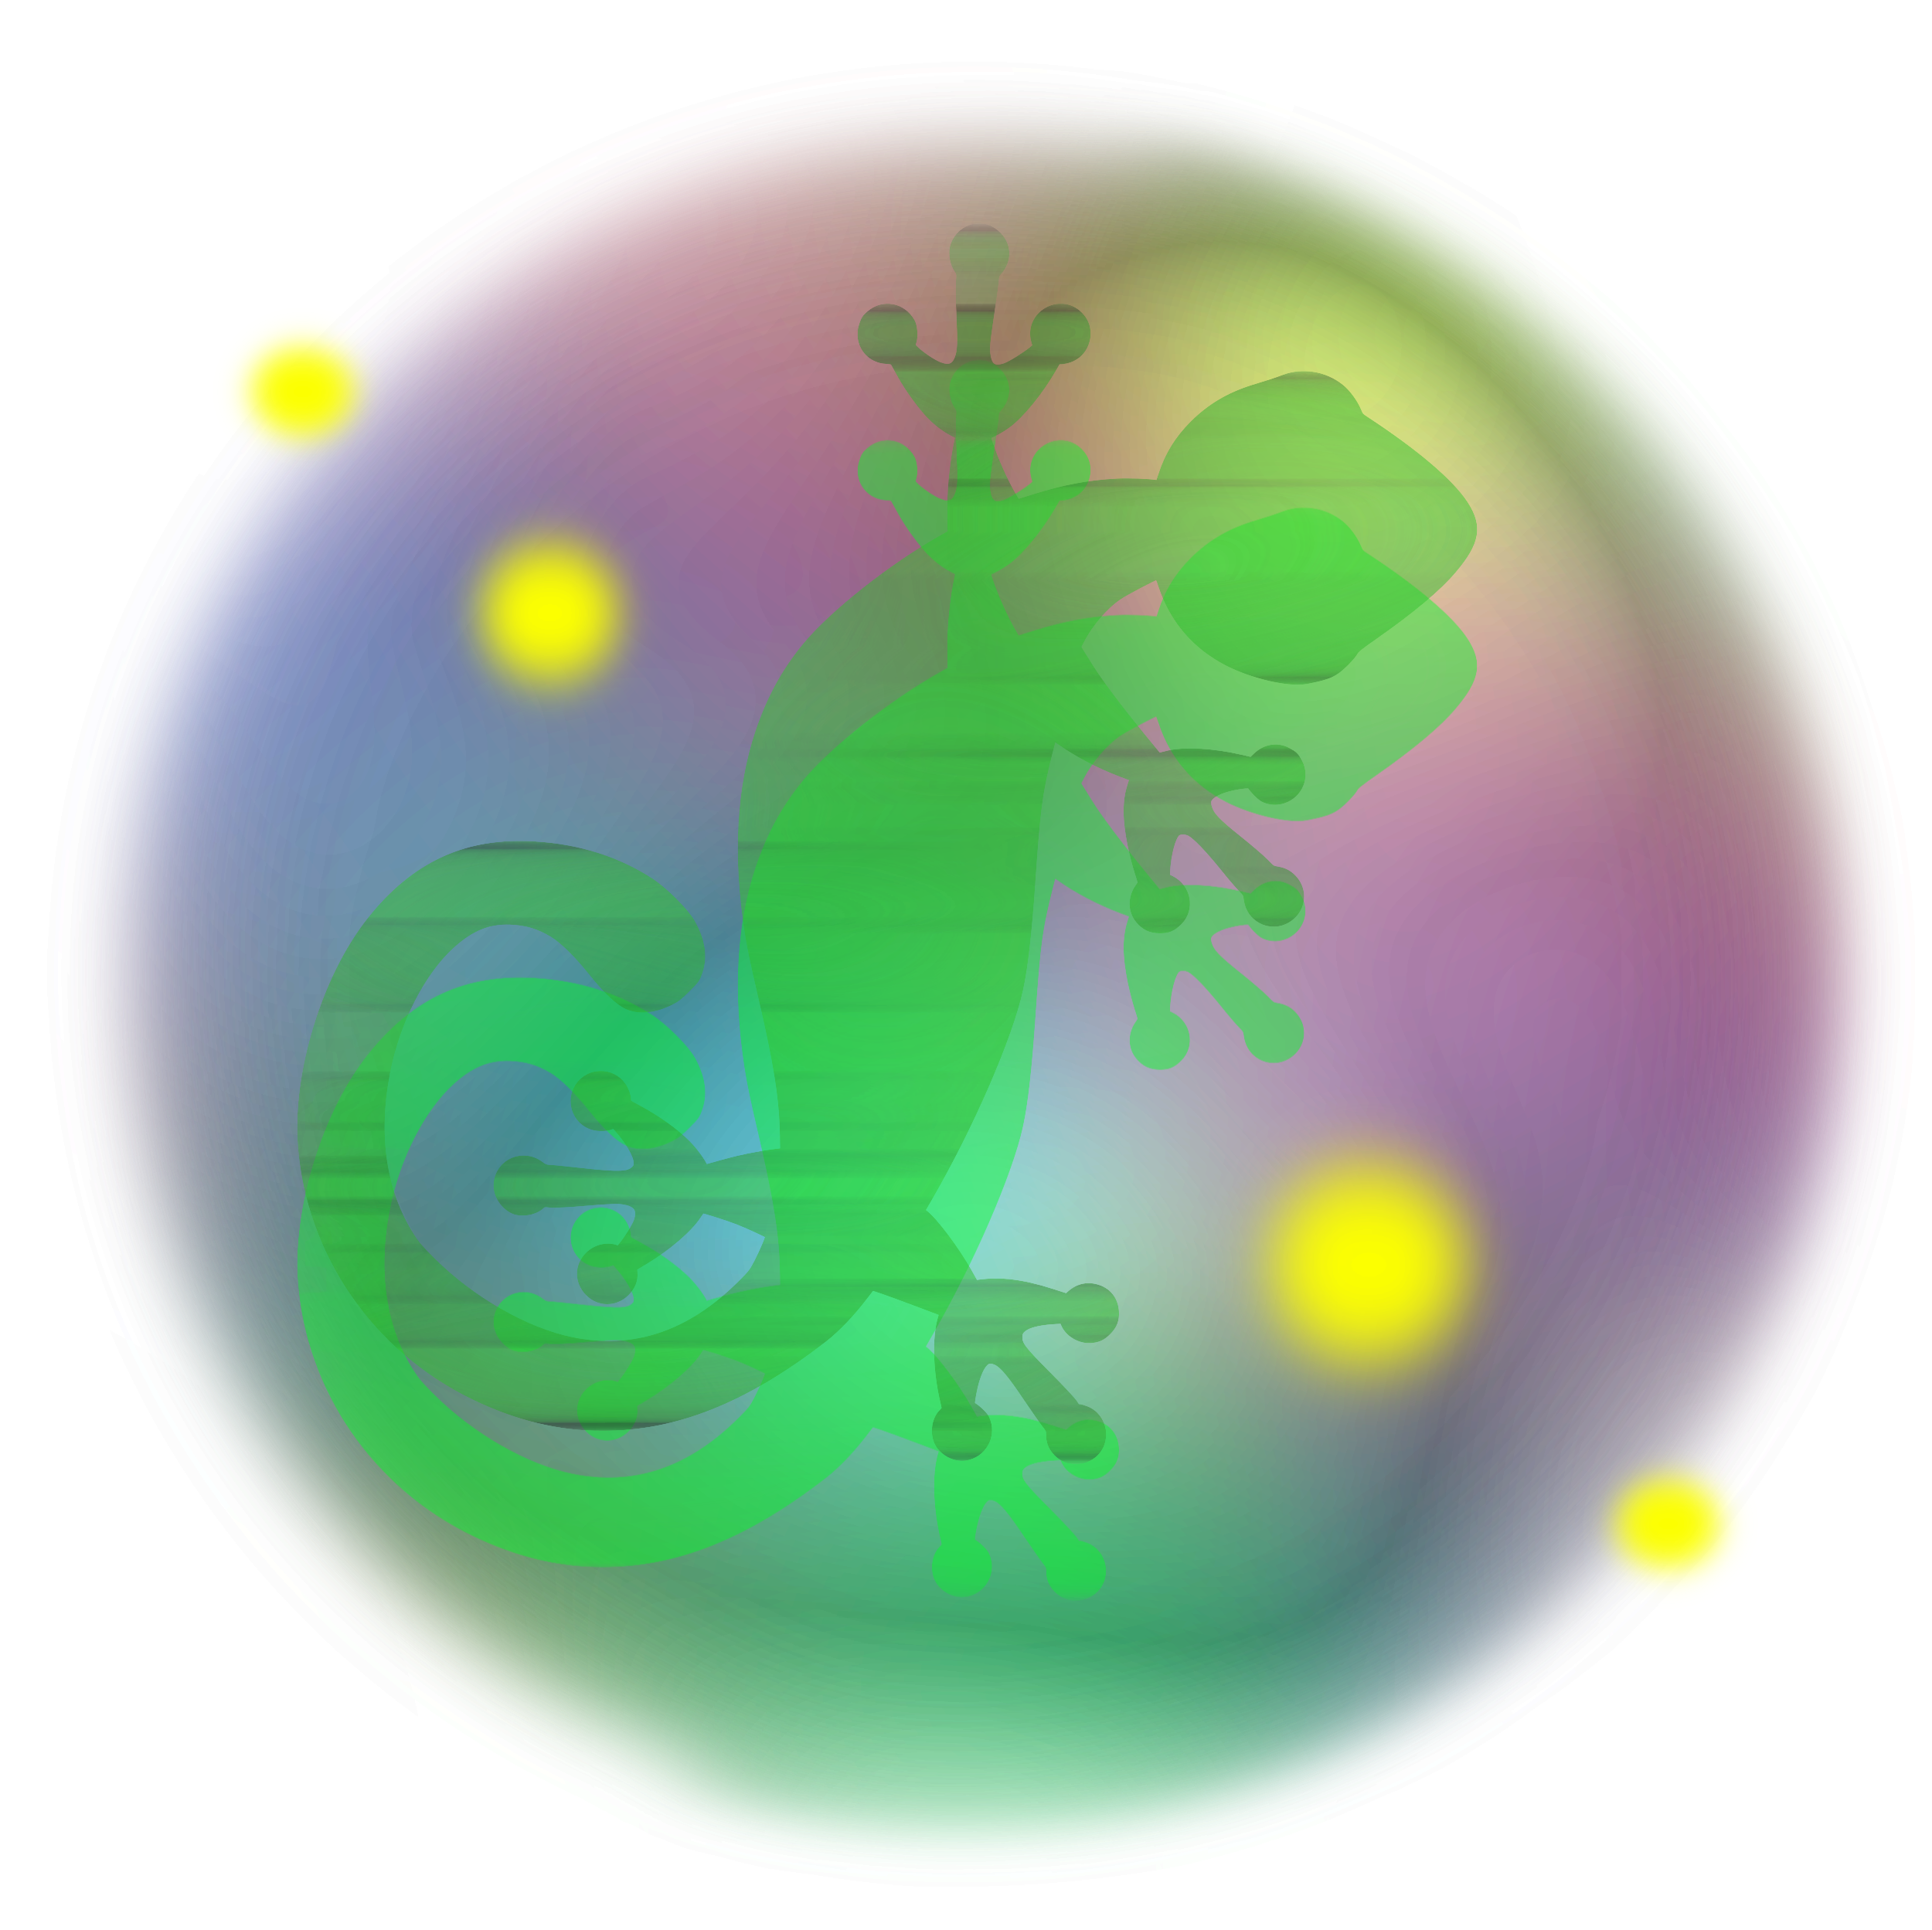
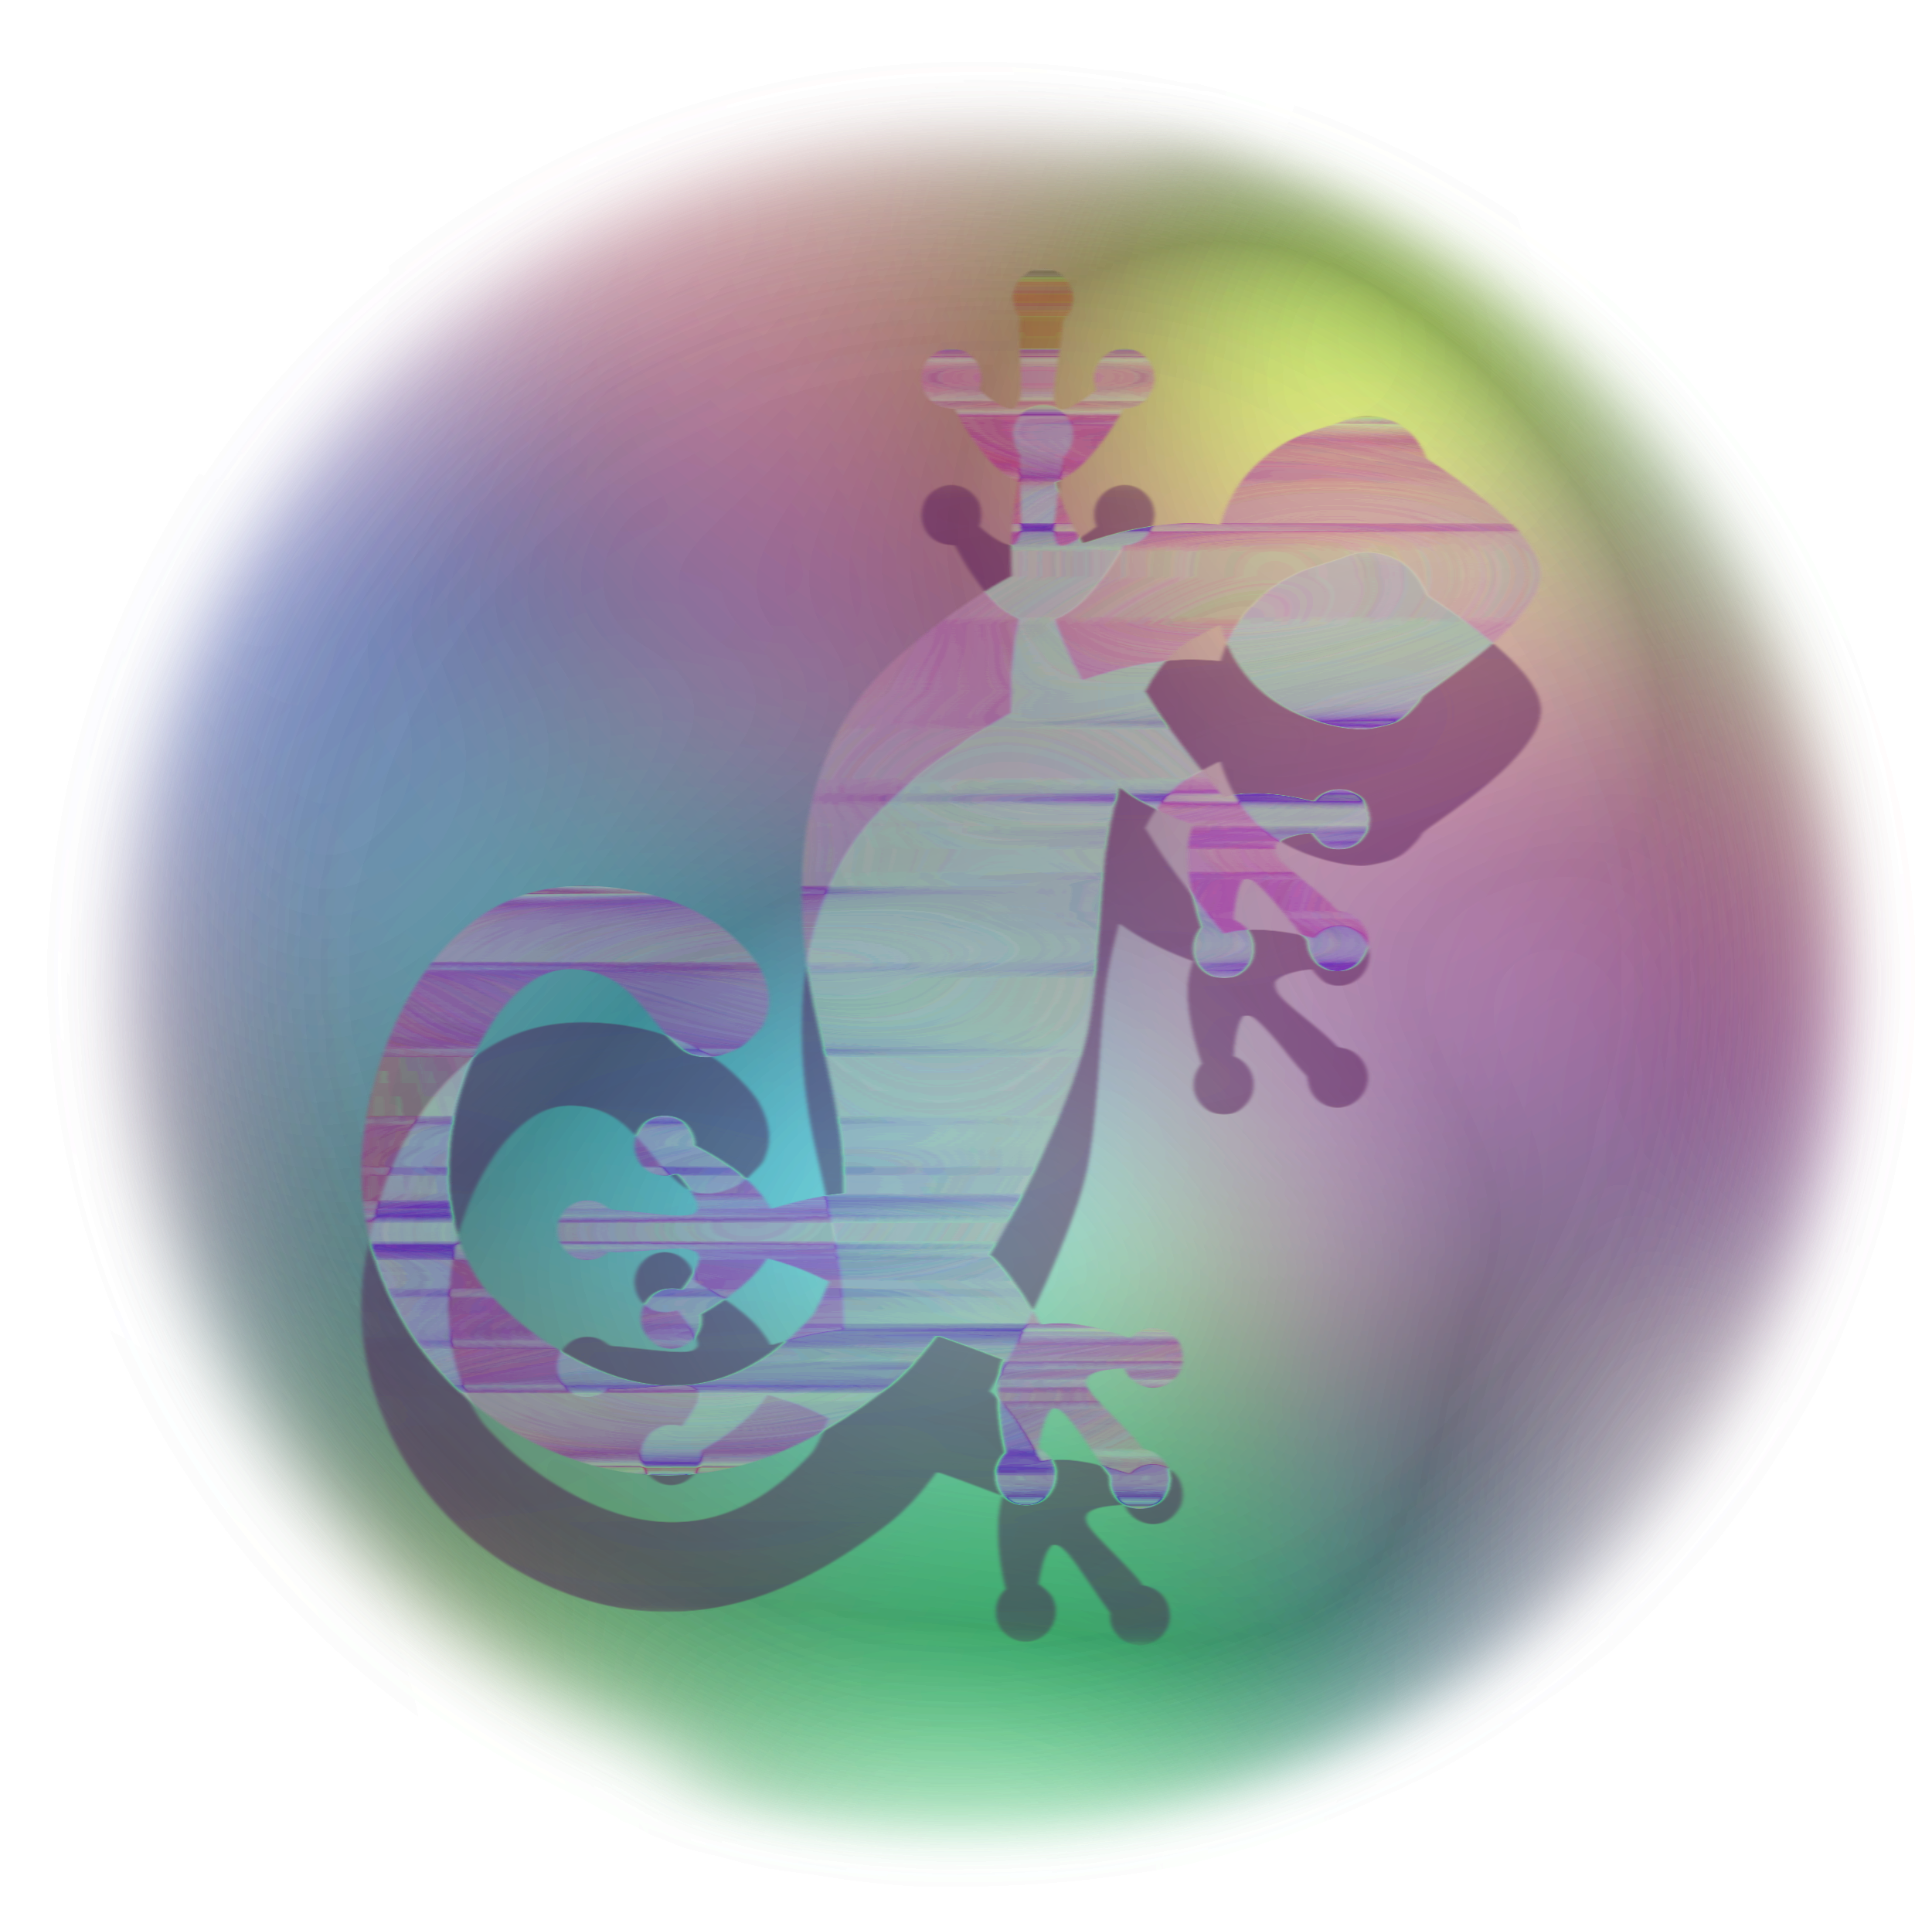
- <svg xmlns="http://www.w3.org/2000/svg" width="100.1mm" height="100mm" viewBox="0 0 100.1 100" version="1.1" id="svg8124">
+ <svg xmlns="http://www.w3.org/2000/svg" id="svg8124" version="1.1" viewBox="0 0 100.1 100" height="100mm" width="100.1mm">
  <defs id="defs8121">
    <filter style="color-interpolation-filters:sRGB" id="filter18708" x="-0.052" y="-0.104" width="1.105" height="1.209">
      <feGaussianBlur stdDeviation="2.18" result="blur" id="feGaussianBlur18698" />
      <feComponentTransfer in="blur" result="component" id="feComponentTransfer18706">
        <feFuncR type="table" tableValues="0 1 0 1 0 1 0 1 0 1" id="feFuncR18700" />
        <feFuncG type="table" tableValues="0 1 0 1 0 1 0 1 0 1" id="feFuncG18702" />
        <feFuncB type="table" tableValues="0 1 0 1 0 1 0 1 0 1" id="feFuncB18704" />
      </feComponentTransfer>
    </filter>
    <filter style="color-interpolation-filters:sRGB;" id="filter20102" x="-0.267" y="-0.611" width="1.602" height="2.376">
      <feGaussianBlur result="result0" in="SourceAlpha" stdDeviation="0" id="feGaussianBlur20096" />
      <feOffset dx="5" dy="5" result="result4" id="feOffset20098" />
      <feComposite in="SourceGraphic" in2="result4" operator="xor" result="fbSourceGraphic" id="feComposite20100" />
      <feColorMatrix result="fbSourceGraphicAlpha" in="fbSourceGraphic" values="0 0 0 -1 0 0 0 0 -1 0 0 0 0 -1 0 0 0 0 1 0" id="feColorMatrix37502" />
      <feGaussianBlur id="feGaussianBlur37504" stdDeviation="3" in="fbSourceGraphic" result="result1" />
      <feTurbulence id="feTurbulence37506" type="turbulence" baseFrequency="0.05" numOctaves="5" result="result0" />
      <feDisplacementMap in2="result0" id="feDisplacementMap37508" in="result1" xChannelSelector="R" yChannelSelector="G" scale="3" result="result2" />
      <feBlend in2="result2" id="feBlend37510" result="result5" in="result2" mode="multiply" />
      <feGaussianBlur id="feGaussianBlur37512" stdDeviation="5" in="result2" result="result4" />
      <feComposite in2="result5" id="feComposite37514" operator="arithmetic" in="result4" k2="0.25" k3="1" k1="1" result="result6" />
      <feComposite in2="result2" id="feComposite37516" operator="in" />
    </filter>
    <filter x="-0.187" width="1.498" y="-0.24" height="1.561" style="color-interpolation-filters:sRGB;" id="filter10024">
      <feGaussianBlur result="result8" stdDeviation="5" id="feGaussianBlur10012" />
      <feTurbulence baseFrequency="0.015" numOctaves="2" type="fractalNoise" result="result7" seed="20" id="feTurbulence10014" />
      <feComposite in="SourceGraphic" operator="in" result="result6" in2="result8" id="feComposite10016" />
      <feComposite in="result6" operator="arithmetic" result="result2" in2="result7" k3="1" id="feComposite10018" />
      <feComposite in2="result6" operator="in" in="result2" result="fbSourceGraphic" id="feComposite10020" />
      <feComposite in2="fbSourceGraphic" in="fbSourceGraphic" k2="2.5" operator="arithmetic" id="feComposite10022" />
    </filter>
    <filter style="color-interpolation-filters:sRGB" x="-0.155" width="1.31" y="-0.388" height="1.775" id="filter13450">
      <feGaussianBlur result="result8" stdDeviation="5" in="SourceGraphic" id="feGaussianBlur13430" />
      <feComposite in="result8" result="result19" in2="result8" operator="xor" id="feComposite13432" />
      <feComposite k2="1" operator="arithmetic" result="result17" in2="result8" id="feComposite13434" />
      <feComposite in2="result17" in="SourceGraphic" operator="atop" result="result6" id="feComposite13436" />
      <feOffset result="result18" id="feOffset13438" />
      <feDisplacementMap in2="result6" result="result4" scale="100" yChannelSelector="A" xChannelSelector="A" in="result18" id="feDisplacementMap13440" />
      <feComposite in2="result4" k1="1" in="result4" operator="arithmetic" result="result2" k3="1" id="feComposite13442" />
      <feComposite in2="result2" operator="over" in="result2" result="fbSourceGraphic" id="feComposite13444" />
      <feComposite in2="result19" operator="over" result="result15" id="feComposite13446" />
      <feComposite result="result16" in2="SourceGraphic" operator="in" in="result15" id="feComposite13448" />
    </filter>
    <filter height="2.488" y="-0.744" width="1.651" x="-0.325" style="color-interpolation-filters:sRGB;" id="filter29796">
      <feTurbulence type="fractalNoise" baseFrequency="0.075" numOctaves="4" result="result0" id="feTurbulence29784" seed="0" />
      <feDisplacementMap in2="result0" in="SourceGraphic" xChannelSelector="R" yChannelSelector="G" scale="10" result="result2" id="feDisplacementMap29786" />
      <feBlend result="result5" in="result2" mode="multiply" in2="result2" id="feBlend29788" />
      <feGaussianBlur stdDeviation="10" in="result2" result="result4" id="feGaussianBlur29790" />
      <feComposite operator="arithmetic" in2="result4" in="result0" k3="0.5" k1="2" result="result6" id="feComposite29792" />
      <feComposite operator="in" in2="result5" in="result6" result="result7" id="feComposite29794" />
    </filter>
    <filter style="color-interpolation-filters:sRGB;" id="filter38799" x="-0.37" y="-0.426" width="1.741" height="1.852">
      <feGaussianBlur stdDeviation="1.279" result="blur" id="feGaussianBlur38791" />
      <feComposite in="SourceGraphic" in2="blur" operator="atop" result="composite1" id="feComposite38793" />
      <feComposite in2="composite1" operator="in" result="composite2" id="feComposite38795" />
      <feComposite in2="composite2" operator="in" result="composite3" id="feComposite38797" />
    </filter>
    <filter style="color-interpolation-filters:sRGB" id="filter38799-3" x="-0.37" y="-0.426" width="1.741" height="1.852">
      <feGaussianBlur stdDeviation="1.279" result="blur" id="feGaussianBlur38791-6" />
      <feComposite in="SourceGraphic" in2="blur" operator="atop" result="composite1" id="feComposite38793-7" />
      <feComposite in2="composite1" operator="in" result="composite2" id="feComposite38795-5" />
      <feComposite in2="composite2" operator="in" result="composite3" id="feComposite38797-3" />
    </filter>
    <filter style="color-interpolation-filters:sRGB" id="filter38799-3-6" x="-0.37" y="-0.426" width="1.741" height="1.852">
      <feGaussianBlur stdDeviation="1.279" result="blur" id="feGaussianBlur38791-6-2" />
      <feComposite in="SourceGraphic" in2="blur" operator="atop" result="composite1" id="feComposite38793-7-9" />
      <feComposite in2="composite1" operator="in" result="composite2" id="feComposite38795-5-1" />
      <feComposite in2="composite2" operator="in" result="composite3" id="feComposite38797-3-2" />
    </filter>
    <filter style="color-interpolation-filters:sRGB" id="filter38799-3-0" x="-0.37" y="-0.426" width="1.741" height="1.852">
      <feGaussianBlur stdDeviation="1.279" result="blur" id="feGaussianBlur38791-6-9" />
      <feComposite in="SourceGraphic" in2="blur" operator="atop" result="composite1" id="feComposite38793-7-3" />
      <feComposite in2="composite1" operator="in" result="composite2" id="feComposite38795-5-6" />
      <feComposite in2="composite2" operator="in" result="composite3" id="feComposite38797-3-0" />
    </filter>
    <filter style="color-interpolation-filters:sRGB" id="filter38799-2" x="-0.37" y="-0.426" width="1.741" height="1.852">
      <feGaussianBlur stdDeviation="1.279" result="blur" id="feGaussianBlur38791-61" />
      <feComposite in="SourceGraphic" in2="blur" operator="atop" result="composite1" id="feComposite38793-8" />
      <feComposite in2="composite1" operator="in" result="composite2" id="feComposite38795-7" />
      <feComposite in2="composite2" operator="in" result="composite3" id="feComposite38797-9" />
    </filter>
    <filter style="color-interpolation-filters:sRGB;" id="filter40136" x="-0.007" y="-0.015" width="1.014" height="1.186">
      <feFlood flood-opacity="0.886" flood-color="rgb(153,193,241)" result="flood" id="feFlood40126" />
      <feComposite in="flood" in2="SourceGraphic" operator="in" result="composite1" id="feComposite40128" />
      <feGaussianBlur in="composite1" stdDeviation="0" result="blur" id="feGaussianBlur40130" />
      <feOffset dx="0" dy="5" result="offset" id="feOffset40132" />
      <feComposite in="SourceGraphic" in2="offset" operator="over" result="composite2" id="feComposite40134" />
    </filter>
    <filter style="color-interpolation-filters:sRGB;" id="filter54580" x="-0.17" y="-0.389" width="1.34" height="1.778">
      <feTurbulence type="fractalNoise" baseFrequency="1e-05 0.04" numOctaves="2" seed="163" result="turbulence" id="feTurbulence54564" />
      <feComposite in="SourceGraphic" in2="turbulence" operator="in" result="composite1" id="feComposite54566" />
      <feColorMatrix values="1 0 0 0 0 0 1 0 0 0 0 0 1 0 0 0 0 0 3.981 -1.33 " result="color" id="feColorMatrix54568" />
      <feFlood flood-opacity="0.733" flood-color="rgb(11,55,94)" result="flood" id="feFlood54570" />
      <feMerge result="merge" id="feMerge54576">
        <feMergeNode in="flood" id="feMergeNode54572" />
        <feMergeNode in="color" id="feMergeNode54574" />
      </feMerge>
      <feComposite in2="SourceGraphic" operator="in" result="fbSourceGraphic" id="feComposite54578" />
      <feColorMatrix result="fbSourceGraphicAlpha" in="fbSourceGraphic" values="0 0 0 -1 0 0 0 0 -1 0 0 0 0 -1 0 0 0 0 1 0" id="feColorMatrix55280" />
      <feColorMatrix id="feColorMatrix55282" in="fbSourceGraphic" values="1 0 0 0 0 0 1 0 0 0 0 0 1 0 0 -0.212 -0.715 -0.072 1 0 " result="colormatrix" />
      <feComposite in2="colormatrix" id="feComposite55284" in="fbSourceGraphic" operator="arithmetic" k2="1" k3="5.966" k4="0" result="composite" />
      <feGaussianBlur id="feGaussianBlur55286" stdDeviation="0.01 0.01" result="blur1" />
      <feGaussianBlur id="feGaussianBlur55288" in="composite" stdDeviation="0.01 0.01" result="blur2" />
      <feBlend in2="blur1" id="feBlend55290" in="blur2" mode="darken" result="fbSourceGraphic" />
      <feColorMatrix result="fbSourceGraphicAlpha" in="fbSourceGraphic" values="0 0 0 -1 0 0 0 0 -1 0 0 0 0 -1 0 0 0 0 1 0" id="feColorMatrix57020" />
      <feGaussianBlur id="feGaussianBlur57022" stdDeviation="5" in="fbSourceGraphicAlpha" result="result1" />
      <feComposite in2="result1" id="feComposite57024" operator="arithmetic" k2="3.2" k1="-1" k4="-2" result="result3" />
      <feColorMatrix id="feColorMatrix57026" values="1 0 0 0 0 0 1 0 0 0 0 0 1 0 0 0 0 0 10 0 " result="result2" />
      <feComposite in2="result2" id="feComposite57028" result="fbSourceGraphic" in="fbSourceGraphic" operator="out" />
      <feBlend in2="fbSourceGraphic" id="feBlend57030" mode="multiply" in="result1" result="result91" />
      <feBlend in2="result91" id="feBlend57032" mode="screen" in="fbSourceGraphic" result="fbSourceGraphic" />
      <feColorMatrix result="fbSourceGraphicAlpha" in="fbSourceGraphic" values="0 0 0 -1 0 0 0 0 -1 0 0 0 0 -1 0 0 0 0 1 0" id="feColorMatrix57092" />
      <feColorMatrix id="feColorMatrix57094" type="hueRotate" values="0" in="fbSourceGraphic" />
      <feColorMatrix id="feColorMatrix57096" type="saturate" values="1" />
      <feColorMatrix id="feColorMatrix57098" type="matrix" values="2 -1 0 0 0 0 2 -1 0 0 -1 0 2 0 0 0 0 0 1 0 " result="fbSourceGraphic" />
      <feColorMatrix result="fbSourceGraphicAlpha" in="fbSourceGraphic" values="0 0 0 -1 0 0 0 0 -1 0 0 0 0 -1 0 0 0 0 1 0" id="feColorMatrix58078" />
      <feColorMatrix id="feColorMatrix58080" values="1 0 0 0 0 0 1 0 0 0 0 0 1 0 0 0 0 0 1 1 " in="fbSourceGraphic" />
      <feColorMatrix id="feColorMatrix58082" type="hueRotate" values="180" result="colormatrix2" />
      <feColorMatrix id="feColorMatrix58084" in="colormatrix2" values="-1 0 0 0 1 0 -1 0 0 1 0 0 -1 0 1 0 0 0 1 0 " result="colormatrix3" />
      <feBlend in2="colormatrix2" id="feBlend58086" in="colormatrix3" mode="darken" result="blend1" />
      <feBlend in2="blend1" id="feBlend58088" mode="screen" result="blend2" />
      <feComposite in2="fbSourceGraphic" id="feComposite58090" operator="in" />
    </filter>
    <filter style="color-interpolation-filters:sRGB" id="filter38799-3-6-0" x="-0.37" y="-0.426" width="1.741" height="1.852">
      <feGaussianBlur stdDeviation="1.279" result="blur" id="feGaussianBlur38791-6-2-2" />
      <feComposite in="SourceGraphic" in2="blur" operator="atop" result="composite1" id="feComposite38793-7-9-3" />
      <feComposite in2="composite1" operator="in" result="composite2" id="feComposite38795-5-1-7" />
      <feComposite in2="composite2" operator="in" result="composite3" id="feComposite38797-3-2-5" />
    </filter>
    <filter height="2.514" width="1.684" y="-0.721" x="-0.326" style="color-interpolation-filters:sRGB;" id="filter64674">
      <feGaussianBlur stdDeviation="5" in="SourceAlpha" result="result1" id="feGaussianBlur64662" />
      <feComposite operator="arithmetic" k2="3.2" k1="-1" k4="-2" result="result3" in2="result1" id="feComposite64664" />
      <feColorMatrix values="1 0 0 0 0 0 1 0 0 0 0 0 1 0 0 0 0 0 10 0 " result="result2" id="feColorMatrix64666" />
      <feComposite result="fbSourceGraphic" in="SourceGraphic" operator="out" in2="result2" id="feComposite64668" />
      <feBlend mode="multiply" in="result1" in2="fbSourceGraphic" result="result91" id="feBlend64670" />
      <feBlend mode="screen" in="fbSourceGraphic" in2="result91" id="feBlend64672" result="fbSourceGraphic" />
      <feColorMatrix result="fbSourceGraphicAlpha" in="fbSourceGraphic" values="0 0 0 -1 0 0 0 0 -1 0 0 0 0 -1 0 0 0 0 1 0" id="feColorMatrix68372" />
      <feGaussianBlur id="feGaussianBlur68374" stdDeviation="0.5" in="fbSourceGraphic" result="result0" />
      <feTurbulence id="feTurbulence68376" result="result1" numOctaves="1" seed="488" baseFrequency="0.095" type="turbulence" />
      <feComposite in2="result1" id="feComposite68378" in="result0" operator="in" result="result2" />
      <feComposite in2="result2" id="feComposite68380" operator="arithmetic" in="result4" k3="1" k1="3" result="result91" />
      <feBlend in2="result91" id="feBlend68382" mode="multiply" result="fbSourceGraphic" />
      <feColorMatrix id="feColorMatrix68384" result="fbSourceGraphicAlpha" in="fbSourceGraphic" values="0 0 0 0 0 0 0 1 0 0 0 0 1 0 0 0 0 0 5 0" />
      <feGaussianBlur id="feGaussianBlur68386" result="result0" in="fbSourceGraphicAlpha" stdDeviation="3" />
      <feOffset id="feOffset68388" result="result3" in="result0" dy="2" dx="2" />
      <feSpecularLighting id="feSpecularLighting68390" specularExponent="30" specularConstant="1.1" surfaceScale="2" lighting-color="rgb(111,236,253)" result="result1" in="result0">
        <fePointLight id="fePointLight68392" z="20000" y="-10000" x="-5000" />
      </feSpecularLighting>
      <feComposite in2="fbSourceGraphicAlpha" id="feComposite68394" k2="-1" operator="in" result="result2" in="result1" />
      <feComposite in2="result2" id="feComposite68396" k3="1" k2="3" operator="arithmetic" result="result4" in="fbSourceGraphic" />
      <feBlend in2="result4" id="feBlend68398" mode="multiply" />
    </filter>
    <filter x="-0.281" width="1.709" y="-0.336" height="1.775" style="color-interpolation-filters:sRGB;" id="filter10024-3">
      <feGaussianBlur result="result8" stdDeviation="5" id="feGaussianBlur10012-2" />
      <feTurbulence baseFrequency="0.015" numOctaves="2" type="fractalNoise" result="result7" seed="20" id="feTurbulence10014-0" />
      <feComposite in="SourceGraphic" operator="in" result="result6" in2="result8" id="feComposite10016-6" />
      <feComposite in="result6" operator="arithmetic" result="result2" in2="result7" k3="1" id="feComposite10018-1" k1="0" k2="0" k4="0" />
      <feComposite in2="result6" operator="in" in="result2" result="fbSourceGraphic" id="feComposite10020-5" />
      <feComposite in2="fbSourceGraphic" in="fbSourceGraphic" k2="2.5" operator="arithmetic" id="feComposite10022-5" k1="0" k3="0" k4="0" result="fbSourceGraphic" />
      <feColorMatrix result="fbSourceGraphicAlpha" in="fbSourceGraphic" values="0 0 0 -1 0 0 0 0 -1 0 0 0 0 -1 0 0 0 0 1 0" id="feColorMatrix68612" />
      <feGaussianBlur id="feGaussianBlur68614" stdDeviation="0.5" in="fbSourceGraphic" result="result0" />
      <feTurbulence id="feTurbulence68616" result="result1" numOctaves="1" seed="488" baseFrequency="0.095" type="turbulence" />
      <feComposite in2="result1" id="feComposite68618" in="result0" operator="in" result="result2" />
      <feComposite in2="result2" id="feComposite68620" operator="arithmetic" in="result4" k3="1" k1="3" result="result91" />
      <feBlend in2="result91" id="feBlend68622" mode="multiply" result="fbSourceGraphic" />
      <feColorMatrix id="feColorMatrix68624" result="fbSourceGraphicAlpha" in="fbSourceGraphic" values="0 0 0 0 0 0 0 1 0 0 0 0 1 0 0 0 0 0 5 0" />
      <feGaussianBlur id="feGaussianBlur68626" result="result0" in="fbSourceGraphicAlpha" stdDeviation="3" />
      <feOffset id="feOffset68628" result="result3" in="result0" dy="2" dx="2" />
      <feSpecularLighting id="feSpecularLighting68630" specularExponent="30" specularConstant="1.1" surfaceScale="2" lighting-color="rgb(111,236,253)" result="result1" in="result0">
        <fePointLight id="fePointLight68632" z="20000" y="-10000" x="-5000" />
      </feSpecularLighting>
      <feComposite in2="fbSourceGraphicAlpha" id="feComposite68634" k2="-1" operator="in" result="result2" in="result1" />
      <feComposite in2="result2" id="feComposite68636" k3="1" k2="3" operator="arithmetic" result="result4" in="fbSourceGraphic" />
      <feBlend in2="result4" id="feBlend68638" mode="multiply" />
    </filter>
    <filter style="color-interpolation-filters:sRGB" id="filter18708-4" x="-0.052" y="-0.104" width="1.105" height="1.209">
      <feGaussianBlur stdDeviation="2.18" result="blur" id="feGaussianBlur18698-7" />
      <feComponentTransfer in="blur" result="component" id="feComponentTransfer18706-6">
        <feFuncR type="table" tableValues="0 1 0 1 0 1 0 1 0 1" id="feFuncR18700-5" />
        <feFuncG type="table" tableValues="0 1 0 1 0 1 0 1 0 1" id="feFuncG18702-6" />
        <feFuncB type="table" tableValues="0 1 0 1 0 1 0 1 0 1" id="feFuncB18704-9" />
      </feComponentTransfer>
    </filter>
    <filter style="color-interpolation-filters:sRGB" id="filter68527" x="-0.052" y="-0.104" width="1.105" height="1.209">
      <feGaussianBlur stdDeviation="2.18" result="blur" id="feGaussianBlur68517" />
      <feComponentTransfer in="blur" result="component" id="feComponentTransfer68525">
        <feFuncR type="table" tableValues="0 1 0 1 0 1 0 1 0 1" id="feFuncR68519" />
        <feFuncG type="table" tableValues="0 1 0 1 0 1 0 1 0 1" id="feFuncG68521" />
        <feFuncB type="table" tableValues="0 1 0 1 0 1 0 1 0 1" id="feFuncB68523" />
      </feComponentTransfer>
    </filter>
    <filter style="color-interpolation-filters:sRGB;" id="filter76284" x="0" y="0" width="1" height="1">
      <feComponentTransfer in="blur" result="component" id="feComponentTransfer76282">
        <feFuncR type="gamma" amplitude="1" exponent="1" offset="0" id="feFuncR76276" />
        <feFuncG type="gamma" amplitude="1" exponent="1" offset="0" id="feFuncG76278" />
        <feFuncB type="gamma" amplitude="1" exponent="1" offset="0" id="feFuncB76280" />
        <feFuncA id="feFuncA76304" type="identity" />
      </feComponentTransfer>
    </filter>
-     <filter height="1.975" y="-0.437" width="1.696" x="-0.384" style="color-interpolation-filters:sRGB;" id="filter84070">
+     <filter height="1.982" y="-0.441" width="1.701" x="-0.386" style="color-interpolation-filters:sRGB;" id="filter84070">
      <feGaussianBlur stdDeviation="9.02" result="result8" in="SourceGraphic" id="feGaussianBlur84050" />
      <feComposite in2="result8" operator="xor" id="feComposite84052" />
      <feComposite k2="0.842" operator="arithmetic" result="result16" in2="result8" id="feComposite84054" k1="0.226" k3="0.159" k4="0.046" />
      <feComposite in2="result16" result="result6" operator="xor" in="result16" id="feComposite84056" />
      <feOffset result="result17" in="result16" id="feOffset84058" />
      <feDisplacementMap in2="result16" xChannelSelector="A" yChannelSelector="A" scale="100" result="result4" in="result17" id="feDisplacementMap84060" />
      <feComposite in2="result4" result="result2" operator="arithmetic" in="SourceGraphic" k1="-0.501" k3="1" id="feComposite84062" k2="0.914" />
      <feComposite in2="result2" result="fbSourceGraphic" in="result6" operator="in" id="feComposite84064" />
      <feComposite in2="SourceGraphic" operator="in" result="result14" id="feComposite84066" />
      <feComposite result="fbSourceGraphic" in2="SourceGraphic" operator="in" in="result14" id="feComposite84068" />
      <feColorMatrix result="fbSourceGraphicAlpha" in="fbSourceGraphic" values="0 0 0 -1 0 0 0 0 -1 0 0 0 0 -1 0 0 0 0 1 0" id="feColorMatrix89046" />
      <feFlood id="feFlood89048" flood-opacity="0.886" flood-color="rgb(0,255,34)" result="flood" in="fbSourceGraphic" />
      <feComposite in2="fbSourceGraphic" id="feComposite89050" in="flood" operator="in" result="composite1" />
      <feGaussianBlur id="feGaussianBlur89052" in="composite1" stdDeviation="0" result="blur" />
      <feOffset id="feOffset89054" dx="-5" dy="5" result="offset" />
-       <feComposite in2="offset" id="feComposite89056" in="fbSourceGraphic" operator="over" result="composite2" />
+       <feComposite in2="offset" id="feComposite89056" in="fbSourceGraphic" operator="over" result="fbSourceGraphic" />
+       <feColorMatrix result="fbSourceGraphicAlpha" in="fbSourceGraphic" values="0 0 0 -1 0 0 0 0 -1 0 0 0 0 -1 0 0 0 0 1 0" id="feColorMatrix90061" />
+       <feGaussianBlur id="feGaussianBlur90063" stdDeviation="0.077" result="blur" in="fbSourceGraphic" />
+       <feComponentTransfer id="feComponentTransfer90065" in="blur" result="fbSourceGraphic">
+         <feFuncR id="feFuncR90067" type="table" tableValues="0 1 0 1" />
+         <feFuncG id="feFuncG90069" type="table" tableValues="0 1 0 1" />
+         <feFuncB id="feFuncB90071" type="table" tableValues="0 1 0 1" />
+       </feComponentTransfer>
+       <feColorMatrix result="fbSourceGraphicAlpha" in="fbSourceGraphic" values="0 0 0 -1 0 0 0 0 -1 0 0 0 0 -1 0 0 0 0 1 0" id="feColorMatrix92826" />
+       <feColorMatrix id="feColorMatrix92828" values="1 0 0 0 0 0 1 0 0 0 0 0 1 0 0 0 0 0 1 1 " in="fbSourceGraphic" />
+       <feColorMatrix id="feColorMatrix92830" type="hueRotate" values="340" result="colormatrix2" />
+       <feColorMatrix id="feColorMatrix92832" in="colormatrix2" values="-1 0 0 0 1 0 -1 0 0 1 0 0 -1 0 1 0 0 0 1 0 " result="colormatrix3" />
+       <feBlend in2="colormatrix2" id="feBlend92834" in="colormatrix3" mode="darken" result="blend1" />
+       <feBlend in2="blend1" id="feBlend92836" mode="screen" result="blend2" />
+       <feComposite in2="fbSourceGraphic" id="feComposite92838" operator="in" />
    </filter>
  </defs>
  <g id="layer1">
    <g id="g9926" style="filter:url(#filter10024)">
      <path style="fill:#5dab33;fill-opacity:1;stroke:none;stroke-width:3.78;stroke-dasharray:30.236, 30.236;paint-order:stroke fill markers;filter:url(#filter18708)" id="path17901" d="M 6.848999e-6,49.878 A 50,50 0 0 1 50.091,8.3247025e-5 50,50 0 0 1 100,50.061 50,50 0 0 1 49.969,100 50,50 0 0 1 -1.411438e-4,50" transform="matrix(0.8901811,0,0,0.8753065,5.961002,6.649406)" />
      <path style="fill:#000000;fill-opacity:1;stroke:none;stroke-width:3.78;stroke-dasharray:30.236, 30.236;paint-order:stroke fill markers;filter:url(#filter18708)" id="path1103" d="M 6.848999e-6,49.878 A 50,50 0 0 1 25.123,6.628 50,50 0 0 1 75.14,6.78 50,50 0 0 1 100,50.183" transform="matrix(-0.2303958,0.8598489,-0.9059588,-0.2427509,104.7326,19.09895)" />
    </g>
-     <path style="opacity:1;fill:#fcff00;fill-opacity:1;stroke:none;stroke-width:3.78;stroke-linecap:round;stroke-linejoin:miter;stroke-miterlimit:4;stroke-dasharray:none;stroke-dashoffset:0;stroke-opacity:0.196;paint-order:markers stroke fill;filter:url(#filter38799)" id="path38000" d="m 79.359,19.627 a 4.142,3.603 0 0 1 4.346,-3.35 4.142,3.603 0 0 1 3.926,3.722 4.142,3.603 0 0 1 -4.211,3.478 4.142,3.603 0 0 1 -4.071,-3.602" transform="matrix(0.9454812,0,0,0.9873339,7.485035,59.35052)" />
-     <path style="opacity:1;fill:#fcff00;fill-opacity:1;stroke:none;stroke-width:3.78;stroke-linecap:round;stroke-linejoin:miter;stroke-miterlimit:4;stroke-dasharray:none;stroke-dashoffset:0;stroke-opacity:0.196;paint-order:markers stroke fill;filter:url(#filter38799-2)" id="path38000-2" transform="matrix(0.9454812,0,0,0.9873339,-63.2538,0.6808219)" d="m 79.359,19.627 a 4.142,3.603 0 0 1 4.346,-3.35 4.142,3.603 0 0 1 3.926,3.722 4.142,3.603 0 0 1 -4.211,3.478 4.142,3.603 0 0 1 -4.071,-3.602" />
-     <path d="m 66.481,26.803 c -0.842,0.427 -1.033,1.454 -0.399,2.143 0.148,0.164 0.213,0.273 0.197,0.35 -0.016,0.06 -0.087,0.317 -0.164,0.574 -0.202,0.662 -0.35,1.454 -0.426,2.209 -0.071,0.738 -0.011,1.411 0.175,1.963 0.06,0.18 0.104,0.328 0.093,0.339 -0.011,0.005 -0.241,0.159 -0.509,0.344 -0.869,0.591 -1.892,1.449 -2.63,2.215 l -0.716,0.738 -0.569,-0.159 c -2.838,-0.793 -6.737,-1.247 -8.913,-1.033 -1.69,0.17 -3.188,0.607 -4.834,1.422 -2.739,1.356 -5.359,3.702 -7.688,6.89 -0.487,0.662 -0.908,1.307 -1.876,2.86 -1.903,3.062 -2.996,4.566 -4.314,5.927 l -0.596,0.612 -0.448,-0.344 c -0.241,-0.191 -0.727,-0.53 -1.072,-0.76 -0.558,-0.361 -0.858,-0.541 -1.794,-1.061 -0.186,-0.104 -0.219,-0.148 -0.18,-0.224 0.109,-0.202 0.224,-0.957 0.224,-1.444 0,-0.902 -0.186,-2.023 -0.519,-3.117 -0.175,-0.58 -0.175,-0.591 -0.066,-0.684 0.148,-0.137 0.301,-0.459 0.344,-0.722 0.153,-0.946 -0.705,-1.75 -1.64,-1.542 -0.831,0.186 -1.296,1.077 -0.962,1.854 0.131,0.301 0.448,0.634 0.727,0.749 0.159,0.066 0.17,0.087 0.159,0.334 -0.044,0.853 -0.257,1.673 -0.509,1.963 -0.142,0.159 -0.208,0.191 -0.383,0.191 -0.443,0 -0.804,-0.334 -2.029,-1.859 -0.465,-0.585 -0.935,-1.159 -1.039,-1.269 -0.148,-0.159 -0.202,-0.268 -0.23,-0.487 -0.148,-1.115 -1.389,-1.619 -2.242,-0.913 -0.399,0.328 -0.563,0.93 -0.41,1.487 0.126,0.454 0.727,0.902 1.219,0.908 0.137,0.005 0.208,0.055 0.383,0.284 0.12,0.153 0.716,0.689 1.323,1.198 0.607,0.509 1.208,1.039 1.329,1.187 0.569,0.662 0.552,1.126 -0.06,1.438 -0.241,0.126 -0.968,0.301 -1.438,0.355 -0.317,0.033 -0.334,0.027 -0.394,-0.104 -0.208,-0.454 -0.711,-0.766 -1.252,-0.766 -0.776,0 -1.34,0.574 -1.345,1.356 -0.005,0.766 0.58,1.345 1.351,1.351 0.427,0 0.771,-0.148 1.017,-0.443 l 0.17,-0.197 0.7,0.175 c 1.296,0.323 2.761,0.432 3.554,0.268 0.197,-0.044 0.372,-0.066 0.394,-0.055 0.066,0.044 0.651,1.165 0.897,1.722 0.219,0.492 0.623,1.591 0.623,1.69 0,0.06 -0.738,0.366 -1.416,0.585 -0.541,0.17 -0.607,0.18 -1.394,0.18 -3.746,0 -6.502,-1.378 -8.328,-4.161 -1.323,-2.023 -2.165,-5.135 -2.171,-8.005 0,-0.935 0.016,-1.176 0.126,-1.668 0.569,-2.657 2.357,-5.074 5.124,-6.933 2.258,-1.52 4.987,-2.4 7.076,-2.291 1.356,0.077 2.247,0.454 3.018,1.285 0.574,0.623 0.897,1.219 1.094,2.029 0.148,0.607 0.159,1.662 0.022,2.876 -0.131,1.132 -0.104,2.051 0.071,2.504 0.246,0.623 0.837,1.11 1.728,1.411 0.323,0.109 0.492,0.131 1.066,0.131 0.667,0 0.694,-0.005 1.066,-0.186 0.727,-0.355 1.236,-1.05 1.515,-2.061 0.175,-0.64 0.175,-2.149 0,-2.991 -0.416,-1.99 -1.389,-3.866 -2.898,-5.583 -2.308,-2.63 -5.113,-3.675 -8.76,-3.253 -3.751,0.432 -8.339,2.865 -10.788,5.725 -3.625,4.232 -4.713,10.138 -2.854,15.486 0.815,2.34 1.979,4.254 3.554,5.829 2.679,2.685 6.261,4.221 11.346,4.867 0.831,0.104 1.93,0.082 2.98,-0.06 0.334,-0.044 0.629,-0.082 0.662,-0.082 0.066,0 0.323,0.53 1.176,2.406 l 0.53,1.176 -0.273,0.148 c -0.946,0.514 -2.138,1.794 -2.997,3.199 -0.17,0.284 -0.18,0.29 -0.437,0.29 -0.53,0 -1.115,0.465 -1.263,1.001 -0.137,0.503 0.066,1.126 0.465,1.433 0.766,0.58 1.87,0.241 2.171,-0.667 0.06,-0.18 0.044,-0.684 -0.027,-0.919 -0.027,-0.087 0.038,-0.164 0.361,-0.388 0.541,-0.383 1.066,-0.656 1.422,-0.733 0.399,-0.093 0.596,0.005 0.733,0.355 0.137,0.361 0.082,1.001 -0.219,2.515 -0.131,0.689 -0.262,1.416 -0.284,1.608 -0.033,0.301 -0.066,0.383 -0.219,0.536 -0.246,0.246 -0.355,0.465 -0.388,0.809 -0.077,0.738 0.465,1.394 1.23,1.487 1.006,0.115 1.794,-0.968 1.372,-1.897 -0.06,-0.131 -0.142,-0.284 -0.186,-0.328 -0.06,-0.066 -0.066,-0.131 -0.016,-0.328 0.038,-0.148 0.066,-0.93 0.071,-1.996 0.005,-1.936 0.044,-2.182 0.355,-2.499 0.361,-0.355 1.012,-0.093 2.012,0.809 l 0.235,0.213 -0.082,0.202 c -0.202,0.481 -0.038,1.148 0.377,1.515 0.29,0.252 0.514,0.334 0.913,0.334 0.437,0 0.722,-0.131 1.006,-0.454 0.372,-0.421 0.454,-0.946 0.219,-1.433 -0.235,-0.498 -0.651,-0.782 -1.198,-0.82 l -0.273,-0.016 -0.394,-0.766 c -0.727,-1.411 -1.433,-2.308 -2.346,-2.991 l -0.142,-0.109 0.191,-0.684 c 0.35,-1.241 0.623,-3.128 0.536,-3.751 l -0.027,-0.219 0.782,-0.208 c 4.128,-1.105 8.815,-2.953 10.942,-4.314 1.006,-0.645 2.373,-1.733 4.506,-3.593 2.253,-1.963 3.084,-2.63 4.123,-3.308 0.623,-0.405 1.821,-1.121 1.876,-1.121 0.011,0 0.049,0.18 0.087,0.394 0.186,1.094 0.574,2.335 1.083,3.467 l 0.273,0.601 -0.388,0.202 c -0.755,0.388 -1.405,1.044 -2.154,2.171 -0.23,0.344 -0.552,0.891 -0.716,1.208 l -0.301,0.574 -0.312,0.06 c -0.623,0.12 -1.083,0.601 -1.132,1.198 -0.038,0.454 0.076,0.766 0.394,1.094 0.306,0.312 0.53,0.405 0.995,0.405 0.908,0 1.547,-0.919 1.252,-1.804 l -0.093,-0.284 0.262,-0.241 c 0.629,-0.558 1.394,-1.006 1.739,-1.006 0.197,0 0.443,0.235 0.525,0.503 0.098,0.334 0.082,1.247 -0.049,2.493 -0.066,0.58 -0.115,1.225 -0.115,1.433 0,0.35 -0.016,0.405 -0.191,0.629 -0.673,0.88 -0.142,2.1 0.957,2.198 0.744,0.071 1.383,-0.454 1.46,-1.198 0.038,-0.366 -0.044,-0.673 -0.262,-0.973 -0.164,-0.23 -0.175,-0.257 -0.164,-0.744 0.005,-0.279 -0.055,-1.099 -0.137,-1.821 -0.159,-1.455 -0.148,-1.859 0.049,-2.258 0.066,-0.131 0.18,-0.268 0.257,-0.306 0.208,-0.109 0.563,-0.044 1.001,0.17 0.503,0.252 1.17,0.755 1.137,0.864 -0.06,0.186 -0.066,0.744 -0.011,0.924 0.098,0.334 0.355,0.629 0.678,0.787 0.776,0.383 1.684,0 1.925,-0.809 0.104,-0.339 0.104,-0.437 -0.005,-0.793 -0.17,-0.58 -0.683,-0.946 -1.323,-0.957 l -0.344,-0.005 -0.306,-0.492 c -0.766,-1.23 -1.712,-2.297 -2.461,-2.783 -0.213,-0.137 -0.416,-0.252 -0.454,-0.252 -0.038,0 -0.049,-0.087 -0.027,-0.262 0.016,-0.142 0.066,-0.64 0.109,-1.105 0.115,-1.154 0.284,-2.515 0.416,-3.308 0.12,-0.733 0.148,-0.886 0.355,-1.761 l 0.142,-0.618 0.416,-0.131 c 0.935,-0.295 2.116,-0.383 2.969,-0.219 0.416,0.077 2.012,0.574 2.176,0.673 0.049,0.033 0.005,0.175 -0.186,0.547 -0.831,1.657 -0.968,3.418 -0.405,5.189 0.448,1.394 1.482,3.057 2.225,3.554 0.984,0.667 1.28,0.776 2.089,0.776 0.29,0 0.607,-0.027 0.7,-0.06 0.137,-0.049 0.383,-0.022 1.28,0.137 2.395,0.421 4.128,0.574 5.348,0.47 1.854,-0.153 2.526,-0.623 2.816,-1.968 0.279,-1.285 0.082,-3.729 -0.536,-6.687 -0.076,-0.35 -0.076,-0.383 0.049,-0.684 0.17,-0.421 0.262,-1.044 0.213,-1.455 -0.115,-1.044 -0.787,-1.979 -1.722,-2.395 -0.197,-0.087 -0.476,-0.224 -0.629,-0.301 -0.148,-0.077 -0.552,-0.29 -0.886,-0.465 -1.148,-0.601 -2.264,-0.88 -3.489,-0.88 -1.099,0 -2.078,0.235 -3.035,0.733 -0.383,0.197 -0.416,0.208 -0.481,0.12 -0.273,-0.377 -0.946,-1.099 -1.416,-1.526 -1.061,-0.957 -2.165,-1.712 -3.603,-2.461 l -0.826,-0.432 0.104,-0.41 c 0.213,-0.831 0.656,-1.985 1.094,-2.86 0.126,-0.257 0.18,-0.312 0.252,-0.279 0.312,0.131 0.722,0.241 1.115,0.301 0.842,0.12 2.324,-0.027 3.609,-0.366 l 0.536,-0.142 0.175,0.153 c 0.443,0.372 1.001,0.454 1.493,0.219 0.498,-0.235 0.793,-0.689 0.793,-1.236 0,-1.4 -1.876,-1.886 -2.559,-0.662 -0.142,0.262 -0.142,0.262 -0.394,0.241 -0.509,-0.055 -1.34,-0.246 -1.624,-0.377 -0.536,-0.257 -0.64,-0.569 -0.339,-1.023 0.257,-0.388 0.443,-0.541 2.324,-1.925 0.328,-0.241 0.689,-0.519 0.798,-0.618 0.164,-0.148 0.262,-0.191 0.476,-0.202 0.738,-0.055 1.263,-0.607 1.263,-1.34 0,-0.569 -0.257,-1.001 -0.744,-1.236 -0.41,-0.202 -0.924,-0.175 -1.312,0.066 -0.306,0.186 -0.596,0.618 -0.656,0.973 -0.033,0.191 -0.087,0.268 -0.372,0.503 -0.18,0.148 -0.738,0.722 -1.236,1.274 -0.935,1.033 -1.241,1.318 -1.613,1.487 -0.459,0.213 -0.766,0.082 -0.99,-0.427 -0.148,-0.323 -0.295,-1.088 -0.295,-1.498 0,-0.246 0.011,-0.268 0.191,-0.355 0.252,-0.12 0.612,-0.53 0.684,-0.782 0.252,-0.902 -0.317,-1.728 -1.23,-1.794 -0.284,-0.022 -0.372,-0.005 -0.662,0.142 z" id="path80004" style="fill:#24d11f;fill-opacity:1;stroke:#000000;stroke-width:0.405;stroke-linecap:round;stroke-linejoin:bevel;stroke-miterlimit:4;stroke-dasharray:none;stroke-opacity:1;paint-order:normal;filter:url(#filter84070)" transform="rotate(-45,43.59293,48.12112)" />
-     <path style="opacity:1;fill:#fcff00;fill-opacity:1;stroke:none;stroke-width:3.78;stroke-linecap:round;stroke-linejoin:miter;stroke-miterlimit:4;stroke-dasharray:none;stroke-dashoffset:0;stroke-opacity:0.196;paint-order:markers stroke fill;filter:url(#filter38799-3)" id="path38000-5" transform="matrix(1.275471,0,0,1.538746,-78.00177,1.185896)" d="m 79.359,19.627 a 4.142,3.603 0 0 1 4.346,-3.35 4.142,3.603 0 0 1 3.926,3.722 4.142,3.603 0 0 1 -4.211,3.478 4.142,3.603 0 0 1 -4.071,-3.602" />
-     <path style="opacity:1;fill:#fcff00;fill-opacity:1;stroke:none;stroke-width:3.78;stroke-linecap:round;stroke-linejoin:miter;stroke-miterlimit:4;stroke-dasharray:none;stroke-dashoffset:0;stroke-opacity:0.196;paint-order:markers stroke fill;filter:url(#filter38799-3-6)" id="path38000-5-7" transform="matrix(1.827483,0,0,2.2047,-81.6571,21.72609)" d="m 79.359,19.627 a 4.142,3.603 0 0 1 4.346,-3.35 4.142,3.603 0 0 1 3.926,3.722 4.142,3.603 0 0 1 -4.211,3.478 4.142,3.603 0 0 1 -4.071,-3.602" />
+     <path d="m 66.481,26.803 c -0.842,0.427 -1.033,1.454 -0.399,2.143 0.148,0.164 0.213,0.273 0.197,0.35 -0.016,0.06 -0.087,0.317 -0.164,0.574 -0.202,0.662 -0.35,1.454 -0.426,2.209 -0.071,0.738 -0.011,1.411 0.175,1.963 0.06,0.18 0.104,0.328 0.093,0.339 -0.011,0.005 -0.241,0.159 -0.509,0.344 -0.869,0.591 -1.892,1.449 -2.63,2.215 l -0.716,0.738 -0.569,-0.159 c -2.838,-0.793 -6.737,-1.247 -8.913,-1.033 -1.69,0.17 -3.188,0.607 -4.834,1.422 -2.739,1.356 -5.359,3.702 -7.688,6.89 -0.487,0.662 -0.908,1.307 -1.876,2.86 -1.903,3.062 -2.996,4.566 -4.314,5.927 l -0.596,0.612 -0.448,-0.344 c -0.241,-0.191 -0.727,-0.53 -1.072,-0.76 -0.558,-0.361 -0.858,-0.541 -1.794,-1.061 -0.186,-0.104 -0.219,-0.148 -0.18,-0.224 0.109,-0.202 0.224,-0.957 0.224,-1.444 0,-0.902 -0.186,-2.023 -0.519,-3.117 -0.175,-0.58 -0.175,-0.591 -0.066,-0.684 0.148,-0.137 0.301,-0.459 0.344,-0.722 0.153,-0.946 -0.705,-1.75 -1.64,-1.542 -0.831,0.186 -1.296,1.077 -0.962,1.854 0.131,0.301 0.448,0.634 0.727,0.749 0.159,0.066 0.17,0.087 0.159,0.334 -0.044,0.853 -0.257,1.673 -0.509,1.963 -0.142,0.159 -0.208,0.191 -0.383,0.191 -0.443,0 -0.804,-0.334 -2.029,-1.859 -0.465,-0.585 -0.935,-1.159 -1.039,-1.269 -0.148,-0.159 -0.202,-0.268 -0.23,-0.487 -0.148,-1.115 -1.389,-1.619 -2.242,-0.913 -0.399,0.328 -0.563,0.93 -0.41,1.487 0.126,0.454 0.727,0.902 1.219,0.908 0.137,0.005 0.208,0.055 0.383,0.284 0.12,0.153 0.716,0.689 1.323,1.198 0.607,0.509 1.208,1.039 1.329,1.187 0.569,0.662 0.552,1.126 -0.06,1.438 -0.241,0.126 -0.968,0.301 -1.438,0.355 -0.317,0.033 -0.334,0.027 -0.394,-0.104 -0.208,-0.454 -0.711,-0.766 -1.252,-0.766 -0.776,0 -1.34,0.574 -1.345,1.356 -0.005,0.766 0.58,1.345 1.351,1.351 0.427,0 0.771,-0.148 1.017,-0.443 l 0.17,-0.197 0.7,0.175 c 1.296,0.323 2.761,0.432 3.554,0.268 0.197,-0.044 0.372,-0.066 0.394,-0.055 0.066,0.044 0.651,1.165 0.897,1.722 0.219,0.492 0.623,1.591 0.623,1.69 0,0.06 -0.738,0.366 -1.416,0.585 -0.541,0.17 -0.607,0.18 -1.394,0.18 -3.746,0 -6.502,-1.378 -8.328,-4.161 -1.323,-2.023 -2.165,-5.135 -2.171,-8.005 0,-0.935 0.016,-1.176 0.126,-1.668 0.569,-2.657 2.357,-5.074 5.124,-6.933 2.258,-1.52 4.987,-2.4 7.076,-2.291 1.356,0.077 2.247,0.454 3.018,1.285 0.574,0.623 0.897,1.219 1.094,2.029 0.148,0.607 0.159,1.662 0.022,2.876 -0.131,1.132 -0.104,2.051 0.071,2.504 0.246,0.623 0.837,1.11 1.728,1.411 0.323,0.109 0.492,0.131 1.066,0.131 0.667,0 0.694,-0.005 1.066,-0.186 0.727,-0.355 1.236,-1.05 1.515,-2.061 0.175,-0.64 0.175,-2.149 0,-2.991 -0.416,-1.99 -1.389,-3.866 -2.898,-5.583 -2.308,-2.63 -5.113,-3.675 -8.76,-3.253 -3.751,0.432 -8.339,2.865 -10.788,5.725 -3.625,4.232 -4.713,10.138 -2.854,15.486 0.815,2.34 1.979,4.254 3.554,5.829 2.679,2.685 6.261,4.221 11.346,4.867 0.831,0.104 1.93,0.082 2.98,-0.06 0.334,-0.044 0.629,-0.082 0.662,-0.082 0.066,0 0.323,0.53 1.176,2.406 l 0.53,1.176 -0.273,0.148 c -0.946,0.514 -2.138,1.794 -2.997,3.199 -0.17,0.284 -0.18,0.29 -0.437,0.29 -0.53,0 -1.115,0.465 -1.263,1.001 -0.137,0.503 0.066,1.126 0.465,1.433 0.766,0.58 1.87,0.241 2.171,-0.667 0.06,-0.18 0.044,-0.684 -0.027,-0.919 -0.027,-0.087 0.038,-0.164 0.361,-0.388 0.541,-0.383 1.066,-0.656 1.422,-0.733 0.399,-0.093 0.596,0.005 0.733,0.355 0.137,0.361 0.082,1.001 -0.219,2.515 -0.131,0.689 -0.262,1.416 -0.284,1.608 -0.033,0.301 -0.066,0.383 -0.219,0.536 -0.246,0.246 -0.355,0.465 -0.388,0.809 -0.077,0.738 0.465,1.394 1.23,1.487 1.006,0.115 1.794,-0.968 1.372,-1.897 -0.06,-0.131 -0.142,-0.284 -0.186,-0.328 -0.06,-0.066 -0.066,-0.131 -0.016,-0.328 0.038,-0.148 0.066,-0.93 0.071,-1.996 0.005,-1.936 0.044,-2.182 0.355,-2.499 0.361,-0.355 1.012,-0.093 2.012,0.809 l 0.235,0.213 -0.082,0.202 c -0.202,0.481 -0.038,1.148 0.377,1.515 0.29,0.252 0.514,0.334 0.913,0.334 0.437,0 0.722,-0.131 1.006,-0.454 0.372,-0.421 0.454,-0.946 0.219,-1.433 -0.235,-0.498 -0.651,-0.782 -1.198,-0.82 l -0.273,-0.016 -0.394,-0.766 c -0.727,-1.411 -1.433,-2.308 -2.346,-2.991 l -0.142,-0.109 0.191,-0.684 c 0.35,-1.241 0.623,-3.128 0.536,-3.751 l -0.027,-0.219 0.782,-0.208 c 4.128,-1.105 8.815,-2.953 10.942,-4.314 1.006,-0.645 2.373,-1.733 4.506,-3.593 2.253,-1.963 3.084,-2.63 4.123,-3.308 0.623,-0.405 1.821,-1.121 1.876,-1.121 0.011,0 0.049,0.18 0.087,0.394 0.186,1.094 0.574,2.335 1.083,3.467 l 0.273,0.601 -0.388,0.202 c -0.755,0.388 -1.405,1.044 -2.154,2.171 -0.23,0.344 -0.552,0.891 -0.716,1.208 l -0.301,0.574 -0.312,0.06 c -0.623,0.12 -1.083,0.601 -1.132,1.198 -0.038,0.454 0.076,0.766 0.394,1.094 0.306,0.312 0.53,0.405 0.995,0.405 0.908,0 1.547,-0.919 1.252,-1.804 l -0.093,-0.284 0.262,-0.241 c 0.629,-0.558 1.394,-1.006 1.739,-1.006 0.197,0 0.443,0.235 0.525,0.503 0.098,0.334 0.082,1.247 -0.049,2.493 -0.066,0.58 -0.115,1.225 -0.115,1.433 0,0.35 -0.016,0.405 -0.191,0.629 -0.673,0.88 -0.142,2.1 0.957,2.198 0.744,0.071 1.383,-0.454 1.46,-1.198 0.038,-0.366 -0.044,-0.673 -0.262,-0.973 -0.164,-0.23 -0.175,-0.257 -0.164,-0.744 0.005,-0.279 -0.055,-1.099 -0.137,-1.821 -0.159,-1.455 -0.148,-1.859 0.049,-2.258 0.066,-0.131 0.18,-0.268 0.257,-0.306 0.208,-0.109 0.563,-0.044 1.001,0.17 0.503,0.252 1.17,0.755 1.137,0.864 -0.06,0.186 -0.066,0.744 -0.011,0.924 0.098,0.334 0.355,0.629 0.678,0.787 0.776,0.383 1.684,0 1.925,-0.809 0.104,-0.339 0.104,-0.437 -0.005,-0.793 -0.17,-0.58 -0.683,-0.946 -1.323,-0.957 l -0.344,-0.005 -0.306,-0.492 c -0.766,-1.23 -1.712,-2.297 -2.461,-2.783 -0.213,-0.137 -0.416,-0.252 -0.454,-0.252 -0.038,0 -0.049,-0.087 -0.027,-0.262 0.016,-0.142 0.066,-0.64 0.109,-1.105 0.115,-1.154 0.284,-2.515 0.416,-3.308 0.12,-0.733 0.148,-0.886 0.355,-1.761 l 0.142,-0.618 0.416,-0.131 c 0.935,-0.295 2.116,-0.383 2.969,-0.219 0.416,0.077 2.012,0.574 2.176,0.673 0.049,0.033 0.005,0.175 -0.186,0.547 -0.831,1.657 -0.968,3.418 -0.405,5.189 0.448,1.394 1.482,3.057 2.225,3.554 0.984,0.667 1.28,0.776 2.089,0.776 0.29,0 0.607,-0.027 0.7,-0.06 0.137,-0.049 0.383,-0.022 1.28,0.137 2.395,0.421 4.128,0.574 5.348,0.47 1.854,-0.153 2.526,-0.623 2.816,-1.968 0.279,-1.285 0.082,-3.729 -0.536,-6.687 -0.076,-0.35 -0.076,-0.383 0.049,-0.684 0.17,-0.421 0.262,-1.044 0.213,-1.455 -0.115,-1.044 -0.787,-1.979 -1.722,-2.395 -0.197,-0.087 -0.476,-0.224 -0.629,-0.301 -0.148,-0.077 -0.552,-0.29 -0.886,-0.465 -1.148,-0.601 -2.264,-0.88 -3.489,-0.88 -1.099,0 -2.078,0.235 -3.035,0.733 -0.383,0.197 -0.416,0.208 -0.481,0.12 -0.273,-0.377 -0.946,-1.099 -1.416,-1.526 -1.061,-0.957 -2.165,-1.712 -3.603,-2.461 l -0.826,-0.432 0.104,-0.41 c 0.213,-0.831 0.656,-1.985 1.094,-2.86 0.126,-0.257 0.18,-0.312 0.252,-0.279 0.312,0.131 0.722,0.241 1.115,0.301 0.842,0.12 2.324,-0.027 3.609,-0.366 l 0.536,-0.142 0.175,0.153 c 0.443,0.372 1.001,0.454 1.493,0.219 0.498,-0.235 0.793,-0.689 0.793,-1.236 0,-1.4 -1.876,-1.886 -2.559,-0.662 -0.142,0.262 -0.142,0.262 -0.394,0.241 -0.509,-0.055 -1.34,-0.246 -1.624,-0.377 -0.536,-0.257 -0.64,-0.569 -0.339,-1.023 0.257,-0.388 0.443,-0.541 2.324,-1.925 0.328,-0.241 0.689,-0.519 0.798,-0.618 0.164,-0.148 0.262,-0.191 0.476,-0.202 0.738,-0.055 1.263,-0.607 1.263,-1.34 0,-0.569 -0.257,-1.001 -0.744,-1.236 -0.41,-0.202 -0.924,-0.175 -1.312,0.066 -0.306,0.186 -0.596,0.618 -0.656,0.973 -0.033,0.191 -0.087,0.268 -0.372,0.503 -0.18,0.148 -0.738,0.722 -1.236,1.274 -0.935,1.033 -1.241,1.318 -1.613,1.487 -0.459,0.213 -0.766,0.082 -0.99,-0.427 -0.148,-0.323 -0.295,-1.088 -0.295,-1.498 0,-0.246 0.011,-0.268 0.191,-0.355 0.252,-0.12 0.612,-0.53 0.684,-0.782 0.252,-0.902 -0.317,-1.728 -1.23,-1.794 -0.284,-0.022 -0.372,-0.005 -0.662,0.142 z" id="path80004" style="fill:#24d11f;fill-opacity:1;stroke:#000000;stroke-width:0.405;stroke-linecap:round;stroke-linejoin:bevel;stroke-miterlimit:4;stroke-dasharray:none;stroke-opacity:1;paint-order:normal;filter:url(#filter84070)" transform="rotate(-45,48.04213,45.28351)" />
  </g>
</svg>
